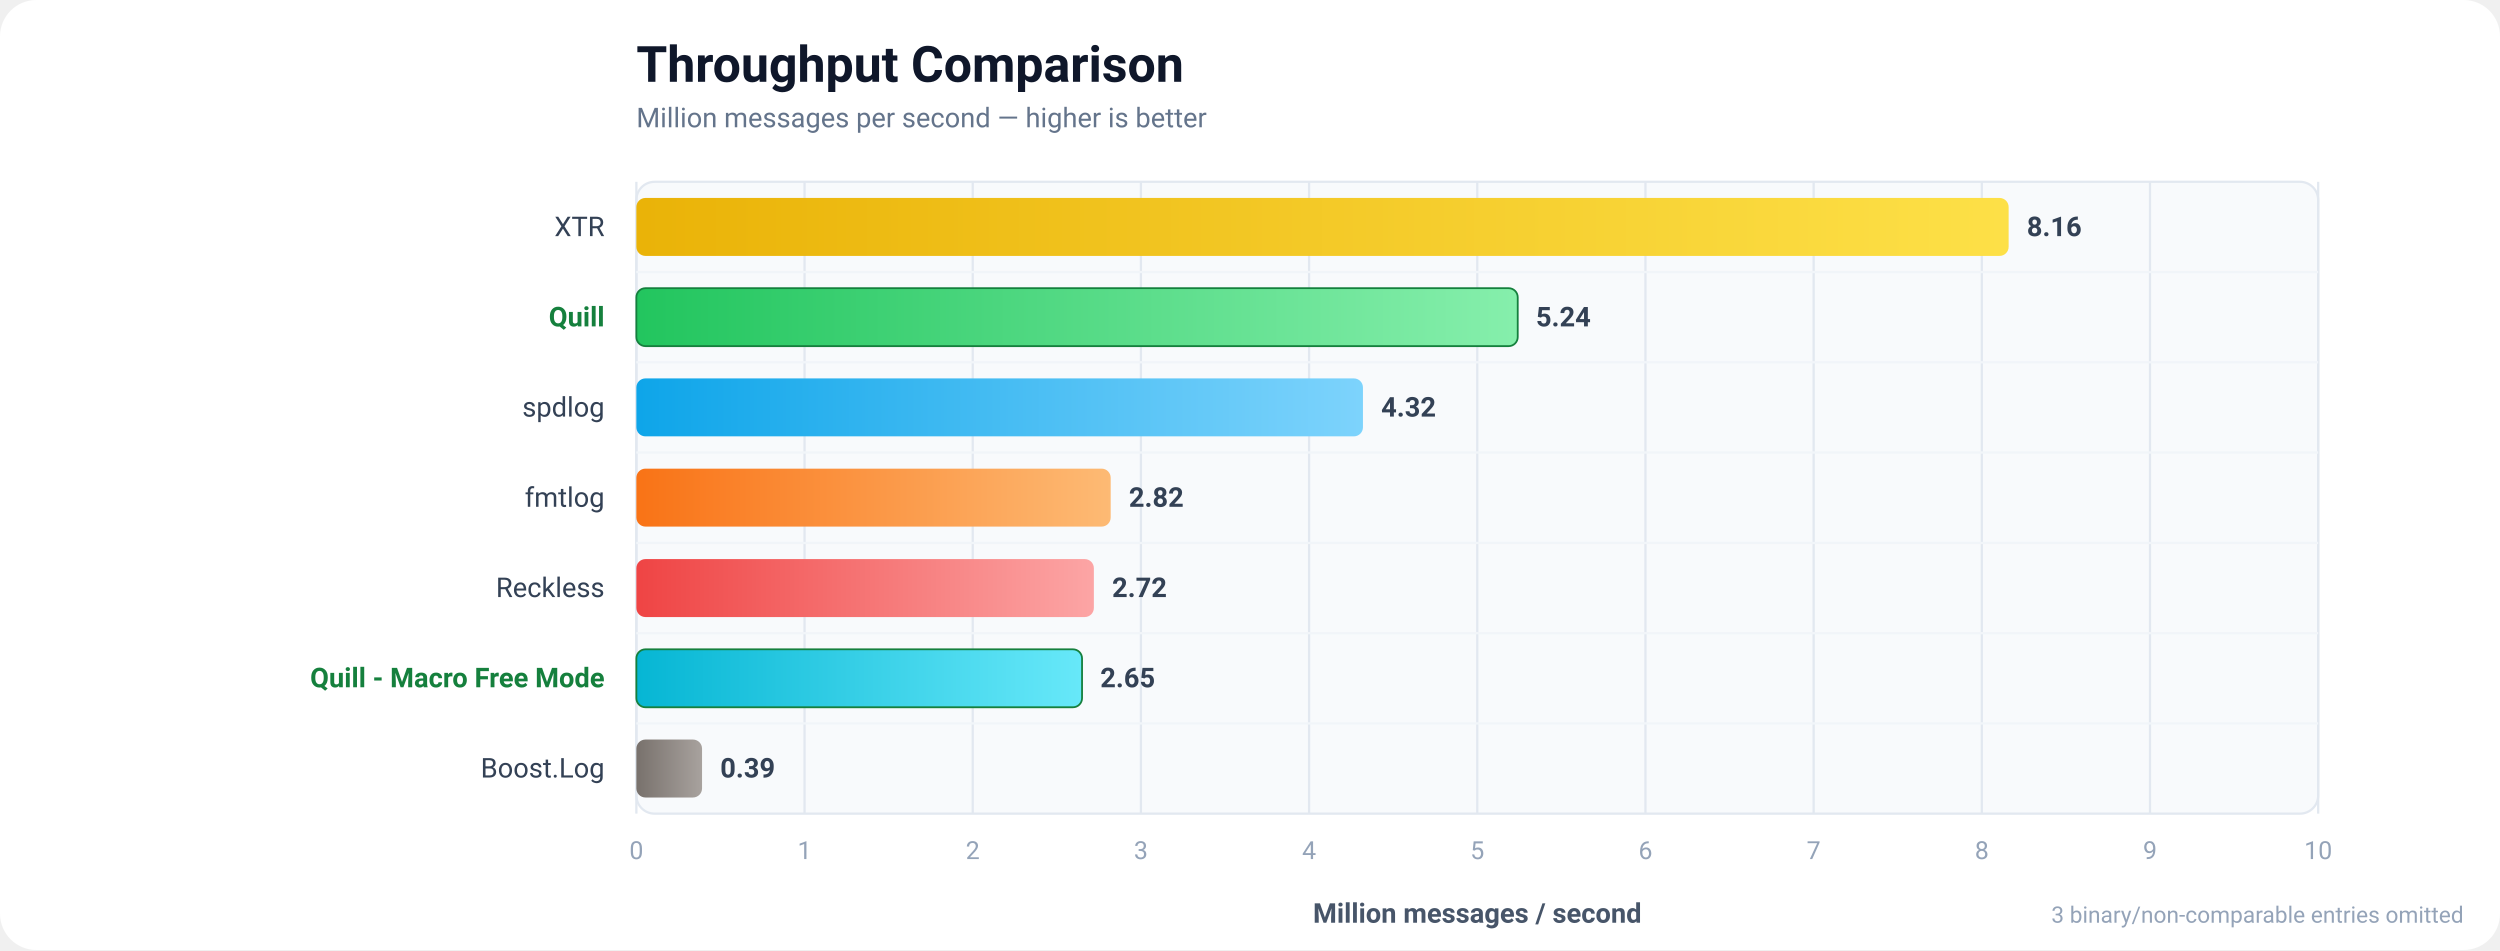
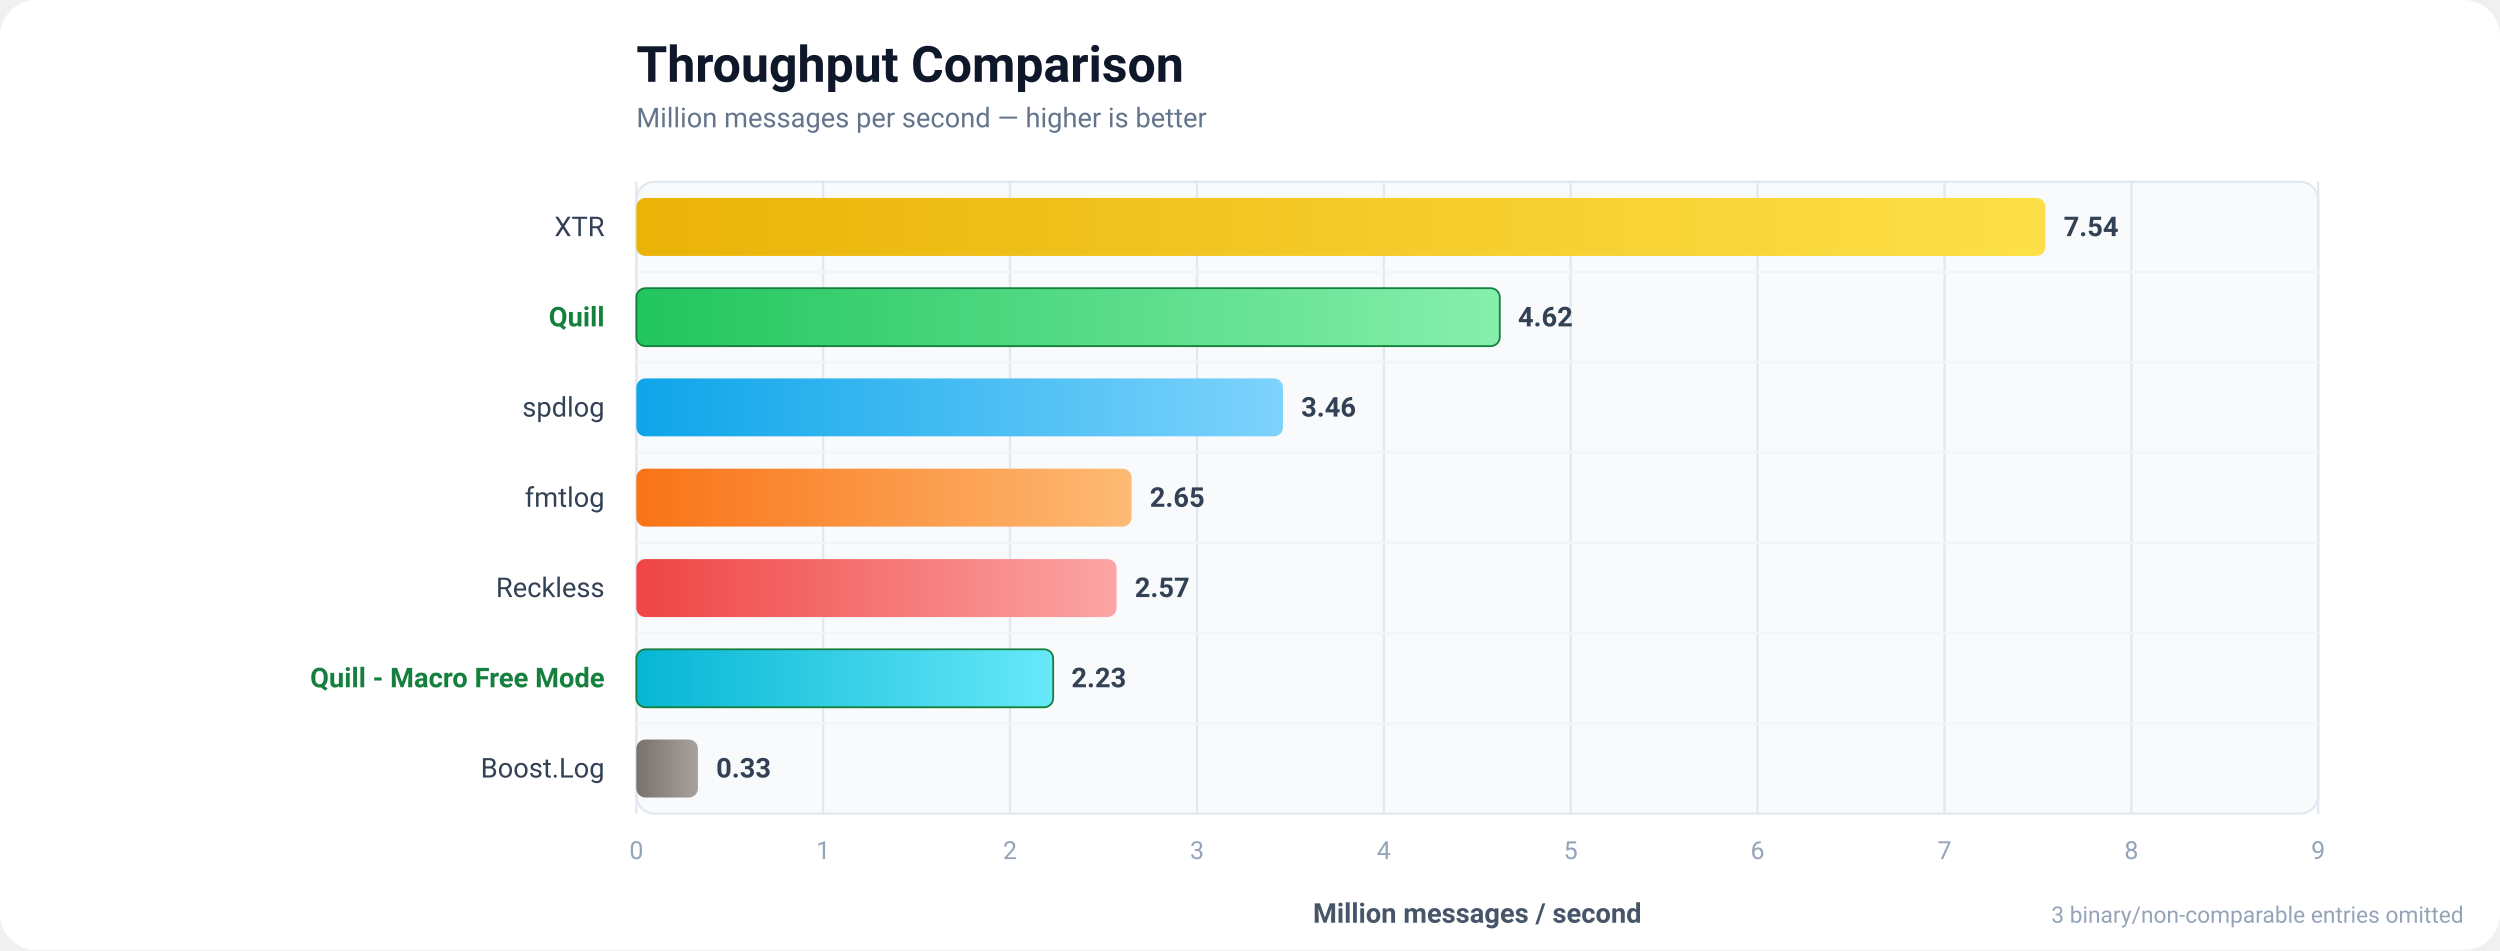
<svg xmlns="http://www.w3.org/2000/svg" width="1100" height="418" viewBox="0 0 1100 418">
  <defs>
    <linearGradient id="grad_XTR" x1="0" y1="0" x2="1" y2="0">
      <stop offset="0%" stop-color="#eab308" />
      <stop offset="100%" stop-color="#fde047" />
    </linearGradient>
    <linearGradient id="grad_Quill" x1="0" y1="0" x2="1" y2="0">
      <stop offset="0%" stop-color="#22c55e" />
      <stop offset="100%" stop-color="#86efac" />
    </linearGradient>
    <linearGradient id="grad_spdlog" x1="0" y1="0" x2="1" y2="0">
      <stop offset="0%" stop-color="#0ea5e9" />
      <stop offset="100%" stop-color="#7dd3fc" />
    </linearGradient>
    <linearGradient id="grad_fmtlog" x1="0" y1="0" x2="1" y2="0">
      <stop offset="0%" stop-color="#f97316" />
      <stop offset="100%" stop-color="#fdba74" />
    </linearGradient>
    <linearGradient id="grad_Reckless" x1="0" y1="0" x2="1" y2="0">
      <stop offset="0%" stop-color="#ef4444" />
      <stop offset="100%" stop-color="#fca5a5" />
    </linearGradient>
    <linearGradient id="grad_Quill___Macro_Free_Mode" x1="0" y1="0" x2="1" y2="0">
      <stop offset="0%" stop-color="#06b6d4" />
      <stop offset="100%" stop-color="#67e8f9" />
    </linearGradient>
    <linearGradient id="grad_Boost_Log" x1="0" y1="0" x2="1" y2="0">
      <stop offset="0%" stop-color="#78716c" />
      <stop offset="100%" stop-color="#a8a29e" />
    </linearGradient>
  </defs>
  <rect width="100%" height="100%" fill="#ffffff" rx="16" />
  <text x="280.0" y="36.0" font-family="-apple-system, BlinkMacSystemFont, Segoe UI, Roboto, Helvetica Neue, Arial, sans-serif" font-size="22" font-weight="700" text-anchor="start" fill="#0f172a">Throughput Comparison</text>
  <text x="280.0" y="56.0" font-family="-apple-system, BlinkMacSystemFont, Segoe UI, Roboto, Helvetica Neue, Arial, sans-serif" font-size="12" font-weight="400" text-anchor="start" fill="#64748b">Million messages per second — higher is better</text>
  <rect x="280" y="80" width="740" height="278" rx="8" fill="#f8fafc" stroke="#e2e8f0" stroke-width="1" />
  <line x1="280.0" y1="80" x2="280.0" y2="358" stroke="#e2e8f0" stroke-width="1" />
  <text x="280.0" y="378.0" font-family="-apple-system, BlinkMacSystemFont, Segoe UI, Roboto, Helvetica Neue, Arial, sans-serif" font-size="11" font-weight="400" text-anchor="middle" fill="#94a3b8">0</text>
-   <line x1="354.0" y1="80" x2="354.0" y2="358" stroke="#e2e8f0" stroke-width="1" />
-   <text x="354.0" y="378.0" font-family="-apple-system, BlinkMacSystemFont, Segoe UI, Roboto, Helvetica Neue, Arial, sans-serif" font-size="11" font-weight="400" text-anchor="middle" fill="#94a3b8">1</text>
-   <line x1="428.0" y1="80" x2="428.0" y2="358" stroke="#e2e8f0" stroke-width="1" />
-   <text x="428.0" y="378.0" font-family="-apple-system, BlinkMacSystemFont, Segoe UI, Roboto, Helvetica Neue, Arial, sans-serif" font-size="11" font-weight="400" text-anchor="middle" fill="#94a3b8">2</text>
-   <line x1="502.0" y1="80" x2="502.0" y2="358" stroke="#e2e8f0" stroke-width="1" />
-   <text x="502.0" y="378.0" font-family="-apple-system, BlinkMacSystemFont, Segoe UI, Roboto, Helvetica Neue, Arial, sans-serif" font-size="11" font-weight="400" text-anchor="middle" fill="#94a3b8">3</text>
-   <line x1="576.0" y1="80" x2="576.0" y2="358" stroke="#e2e8f0" stroke-width="1" />
-   <text x="576.0" y="378.0" font-family="-apple-system, BlinkMacSystemFont, Segoe UI, Roboto, Helvetica Neue, Arial, sans-serif" font-size="11" font-weight="400" text-anchor="middle" fill="#94a3b8">4</text>
-   <line x1="650.0" y1="80" x2="650.0" y2="358" stroke="#e2e8f0" stroke-width="1" />
-   <text x="650.0" y="378.0" font-family="-apple-system, BlinkMacSystemFont, Segoe UI, Roboto, Helvetica Neue, Arial, sans-serif" font-size="11" font-weight="400" text-anchor="middle" fill="#94a3b8">5</text>
-   <line x1="724.0" y1="80" x2="724.0" y2="358" stroke="#e2e8f0" stroke-width="1" />
-   <text x="724.0" y="378.0" font-family="-apple-system, BlinkMacSystemFont, Segoe UI, Roboto, Helvetica Neue, Arial, sans-serif" font-size="11" font-weight="400" text-anchor="middle" fill="#94a3b8">6</text>
-   <line x1="798.0" y1="80" x2="798.0" y2="358" stroke="#e2e8f0" stroke-width="1" />
-   <text x="798.0" y="378.0" font-family="-apple-system, BlinkMacSystemFont, Segoe UI, Roboto, Helvetica Neue, Arial, sans-serif" font-size="11" font-weight="400" text-anchor="middle" fill="#94a3b8">7</text>
-   <line x1="872.0" y1="80" x2="872.0" y2="358" stroke="#e2e8f0" stroke-width="1" />
-   <text x="872.0" y="378.0" font-family="-apple-system, BlinkMacSystemFont, Segoe UI, Roboto, Helvetica Neue, Arial, sans-serif" font-size="11" font-weight="400" text-anchor="middle" fill="#94a3b8">8</text>
-   <line x1="946.0" y1="80" x2="946.0" y2="358" stroke="#e2e8f0" stroke-width="1" />
-   <text x="946.0" y="378.0" font-family="-apple-system, BlinkMacSystemFont, Segoe UI, Roboto, Helvetica Neue, Arial, sans-serif" font-size="11" font-weight="400" text-anchor="middle" fill="#94a3b8">9</text>
+   <line x1="362.2" y1="80" x2="362.2" y2="358" stroke="#e2e8f0" stroke-width="1" />
+   <text x="362.2" y="378.0" font-family="-apple-system, BlinkMacSystemFont, Segoe UI, Roboto, Helvetica Neue, Arial, sans-serif" font-size="11" font-weight="400" text-anchor="middle" fill="#94a3b8">1</text>
+   <line x1="444.4" y1="80" x2="444.4" y2="358" stroke="#e2e8f0" stroke-width="1" />
+   <text x="444.4" y="378.0" font-family="-apple-system, BlinkMacSystemFont, Segoe UI, Roboto, Helvetica Neue, Arial, sans-serif" font-size="11" font-weight="400" text-anchor="middle" fill="#94a3b8">2</text>
+   <line x1="526.7" y1="80" x2="526.7" y2="358" stroke="#e2e8f0" stroke-width="1" />
+   <text x="526.7" y="378.0" font-family="-apple-system, BlinkMacSystemFont, Segoe UI, Roboto, Helvetica Neue, Arial, sans-serif" font-size="11" font-weight="400" text-anchor="middle" fill="#94a3b8">3</text>
+   <line x1="608.9" y1="80" x2="608.9" y2="358" stroke="#e2e8f0" stroke-width="1" />
+   <text x="608.9" y="378.0" font-family="-apple-system, BlinkMacSystemFont, Segoe UI, Roboto, Helvetica Neue, Arial, sans-serif" font-size="11" font-weight="400" text-anchor="middle" fill="#94a3b8">4</text>
+   <line x1="691.1" y1="80" x2="691.1" y2="358" stroke="#e2e8f0" stroke-width="1" />
+   <text x="691.1" y="378.0" font-family="-apple-system, BlinkMacSystemFont, Segoe UI, Roboto, Helvetica Neue, Arial, sans-serif" font-size="11" font-weight="400" text-anchor="middle" fill="#94a3b8">5</text>
+   <line x1="773.3" y1="80" x2="773.3" y2="358" stroke="#e2e8f0" stroke-width="1" />
+   <text x="773.3" y="378.0" font-family="-apple-system, BlinkMacSystemFont, Segoe UI, Roboto, Helvetica Neue, Arial, sans-serif" font-size="11" font-weight="400" text-anchor="middle" fill="#94a3b8">6</text>
+   <line x1="855.6" y1="80" x2="855.6" y2="358" stroke="#e2e8f0" stroke-width="1" />
+   <text x="855.6" y="378.0" font-family="-apple-system, BlinkMacSystemFont, Segoe UI, Roboto, Helvetica Neue, Arial, sans-serif" font-size="11" font-weight="400" text-anchor="middle" fill="#94a3b8">7</text>
+   <line x1="937.8" y1="80" x2="937.8" y2="358" stroke="#e2e8f0" stroke-width="1" />
+   <text x="937.8" y="378.0" font-family="-apple-system, BlinkMacSystemFont, Segoe UI, Roboto, Helvetica Neue, Arial, sans-serif" font-size="11" font-weight="400" text-anchor="middle" fill="#94a3b8">8</text>
  <line x1="1020.0" y1="80" x2="1020.0" y2="358" stroke="#e2e8f0" stroke-width="1" />
-   <text x="1020.0" y="378.0" font-family="-apple-system, BlinkMacSystemFont, Segoe UI, Roboto, Helvetica Neue, Arial, sans-serif" font-size="11" font-weight="400" text-anchor="middle" fill="#94a3b8">10</text>
+   <text x="1020.0" y="378.0" font-family="-apple-system, BlinkMacSystemFont, Segoe UI, Roboto, Helvetica Neue, Arial, sans-serif" font-size="11" font-weight="400" text-anchor="middle" fill="#94a3b8">9</text>
  <text x="266.0" y="103.9" font-family="-apple-system, BlinkMacSystemFont, Segoe UI, Roboto, Helvetica Neue, Arial, sans-serif" font-size="12" font-weight="400" text-anchor="end" fill="#334155">XTR</text>
-   <rect x="280" y="87.1" width="603.8" height="25.5" rx="4" fill="url(#grad_XTR)" />
-   <text x="891.8" y="103.9" font-family="-apple-system, BlinkMacSystemFont, Segoe UI, Roboto, Helvetica Neue, Arial, sans-serif" font-size="12" font-weight="700" text-anchor="start" fill="#334155">8.16</text>
+   <rect x="280" y="87.1" width="620.0" height="25.5" rx="4" fill="url(#grad_XTR)" />
+   <text x="908.0" y="103.9" font-family="-apple-system, BlinkMacSystemFont, Segoe UI, Roboto, Helvetica Neue, Arial, sans-serif" font-size="12" font-weight="700" text-anchor="start" fill="#334155">7.54</text>
  <text x="266.0" y="143.6" font-family="-apple-system, BlinkMacSystemFont, Segoe UI, Roboto, Helvetica Neue, Arial, sans-serif" font-size="12" font-weight="600" text-anchor="end" fill="#15803d">Quill</text>
  <line x1="280" y1="119.7" x2="1020" y2="119.7" stroke="#f1f5f9" stroke-width="1" />
-   <rect x="280" y="126.8" width="387.8" height="25.5" rx="4" fill="url(#grad_Quill)" stroke="#15803d" stroke-width="0.8" />
-   <text x="675.8" y="143.6" font-family="-apple-system, BlinkMacSystemFont, Segoe UI, Roboto, Helvetica Neue, Arial, sans-serif" font-size="12" font-weight="700" text-anchor="start" fill="#334155">5.24</text>
+   <rect x="280" y="126.8" width="379.9" height="25.5" rx="4" fill="url(#grad_Quill)" stroke="#15803d" stroke-width="0.8" />
+   <text x="667.9" y="143.6" font-family="-apple-system, BlinkMacSystemFont, Segoe UI, Roboto, Helvetica Neue, Arial, sans-serif" font-size="12" font-weight="700" text-anchor="start" fill="#334155">4.62</text>
  <text x="266.0" y="183.3" font-family="-apple-system, BlinkMacSystemFont, Segoe UI, Roboto, Helvetica Neue, Arial, sans-serif" font-size="12" font-weight="400" text-anchor="end" fill="#334155">spdlog</text>
  <line x1="280" y1="159.4" x2="1020" y2="159.4" stroke="#f1f5f9" stroke-width="1" />
-   <rect x="280" y="166.5" width="319.7" height="25.5" rx="4" fill="url(#grad_spdlog)" />
-   <text x="607.7" y="183.3" font-family="-apple-system, BlinkMacSystemFont, Segoe UI, Roboto, Helvetica Neue, Arial, sans-serif" font-size="12" font-weight="700" text-anchor="start" fill="#334155">4.32</text>
+   <rect x="280" y="166.5" width="284.5" height="25.5" rx="4" fill="url(#grad_spdlog)" />
+   <text x="572.5" y="183.3" font-family="-apple-system, BlinkMacSystemFont, Segoe UI, Roboto, Helvetica Neue, Arial, sans-serif" font-size="12" font-weight="700" text-anchor="start" fill="#334155">3.46</text>
  <text x="266.0" y="223.0" font-family="-apple-system, BlinkMacSystemFont, Segoe UI, Roboto, Helvetica Neue, Arial, sans-serif" font-size="12" font-weight="400" text-anchor="end" fill="#334155">fmtlog</text>
  <line x1="280" y1="199.1" x2="1020" y2="199.1" stroke="#f1f5f9" stroke-width="1" />
-   <rect x="280" y="206.2" width="208.7" height="25.5" rx="4" fill="url(#grad_fmtlog)" />
-   <text x="496.7" y="223.0" font-family="-apple-system, BlinkMacSystemFont, Segoe UI, Roboto, Helvetica Neue, Arial, sans-serif" font-size="12" font-weight="700" text-anchor="start" fill="#334155">2.82</text>
+   <rect x="280" y="206.2" width="217.9" height="25.5" rx="4" fill="url(#grad_fmtlog)" />
+   <text x="505.9" y="223.0" font-family="-apple-system, BlinkMacSystemFont, Segoe UI, Roboto, Helvetica Neue, Arial, sans-serif" font-size="12" font-weight="700" text-anchor="start" fill="#334155">2.65</text>
  <text x="266.0" y="262.7" font-family="-apple-system, BlinkMacSystemFont, Segoe UI, Roboto, Helvetica Neue, Arial, sans-serif" font-size="12" font-weight="400" text-anchor="end" fill="#334155">Reckless</text>
  <line x1="280" y1="238.9" x2="1020" y2="238.9" stroke="#f1f5f9" stroke-width="1" />
-   <rect x="280" y="246.0" width="201.3" height="25.5" rx="4" fill="url(#grad_Reckless)" />
-   <text x="489.3" y="262.7" font-family="-apple-system, BlinkMacSystemFont, Segoe UI, Roboto, Helvetica Neue, Arial, sans-serif" font-size="12" font-weight="700" text-anchor="start" fill="#334155">2.72</text>
+   <rect x="280" y="246.0" width="211.3" height="25.5" rx="4" fill="url(#grad_Reckless)" />
+   <text x="499.3" y="262.7" font-family="-apple-system, BlinkMacSystemFont, Segoe UI, Roboto, Helvetica Neue, Arial, sans-serif" font-size="12" font-weight="700" text-anchor="start" fill="#334155">2.57</text>
  <text x="266.0" y="302.4" font-family="-apple-system, BlinkMacSystemFont, Segoe UI, Roboto, Helvetica Neue, Arial, sans-serif" font-size="12" font-weight="600" text-anchor="end" fill="#15803d">Quill - Macro Free Mode</text>
  <line x1="280" y1="278.6" x2="1020" y2="278.6" stroke="#f1f5f9" stroke-width="1" />
-   <rect x="280" y="285.7" width="196.1" height="25.5" rx="4" fill="url(#grad_Quill___Macro_Free_Mode)" stroke="#15803d" stroke-width="0.8" />
-   <text x="484.1" y="302.4" font-family="-apple-system, BlinkMacSystemFont, Segoe UI, Roboto, Helvetica Neue, Arial, sans-serif" font-size="12" font-weight="700" text-anchor="start" fill="#334155">2.65</text>
+   <rect x="280" y="285.7" width="183.4" height="25.5" rx="4" fill="url(#grad_Quill___Macro_Free_Mode)" stroke="#15803d" stroke-width="0.8" />
+   <text x="471.4" y="302.4" font-family="-apple-system, BlinkMacSystemFont, Segoe UI, Roboto, Helvetica Neue, Arial, sans-serif" font-size="12" font-weight="700" text-anchor="start" fill="#334155">2.23</text>
  <text x="266.0" y="342.1" font-family="-apple-system, BlinkMacSystemFont, Segoe UI, Roboto, Helvetica Neue, Arial, sans-serif" font-size="12" font-weight="400" text-anchor="end" fill="#334155">Boost.Log</text>
  <line x1="280" y1="318.3" x2="1020" y2="318.3" stroke="#f1f5f9" stroke-width="1" />
-   <rect x="280" y="325.4" width="28.9" height="25.5" rx="4" fill="url(#grad_Boost_Log)" />
-   <text x="316.9" y="342.1" font-family="-apple-system, BlinkMacSystemFont, Segoe UI, Roboto, Helvetica Neue, Arial, sans-serif" font-size="12" font-weight="700" text-anchor="start" fill="#334155">0.39</text>
+   <rect x="280" y="325.4" width="27.1" height="25.5" rx="4" fill="url(#grad_Boost_Log)" />
+   <text x="315.1" y="342.1" font-family="-apple-system, BlinkMacSystemFont, Segoe UI, Roboto, Helvetica Neue, Arial, sans-serif" font-size="12" font-weight="700" text-anchor="start" fill="#334155">0.33</text>
  <text x="650.0" y="406.0" font-family="-apple-system, BlinkMacSystemFont, Segoe UI, Roboto, Helvetica Neue, Arial, sans-serif" font-size="12" font-weight="600" text-anchor="middle" fill="#475569">Million messages / second</text>
  <text x="1084.0" y="406.0" font-family="-apple-system, BlinkMacSystemFont, Segoe UI, Roboto, Helvetica Neue, Arial, sans-serif" font-size="10" font-weight="400" text-anchor="end" fill="#94a3b8">3 binary/non-comparable entries omitted</text>
</svg>
